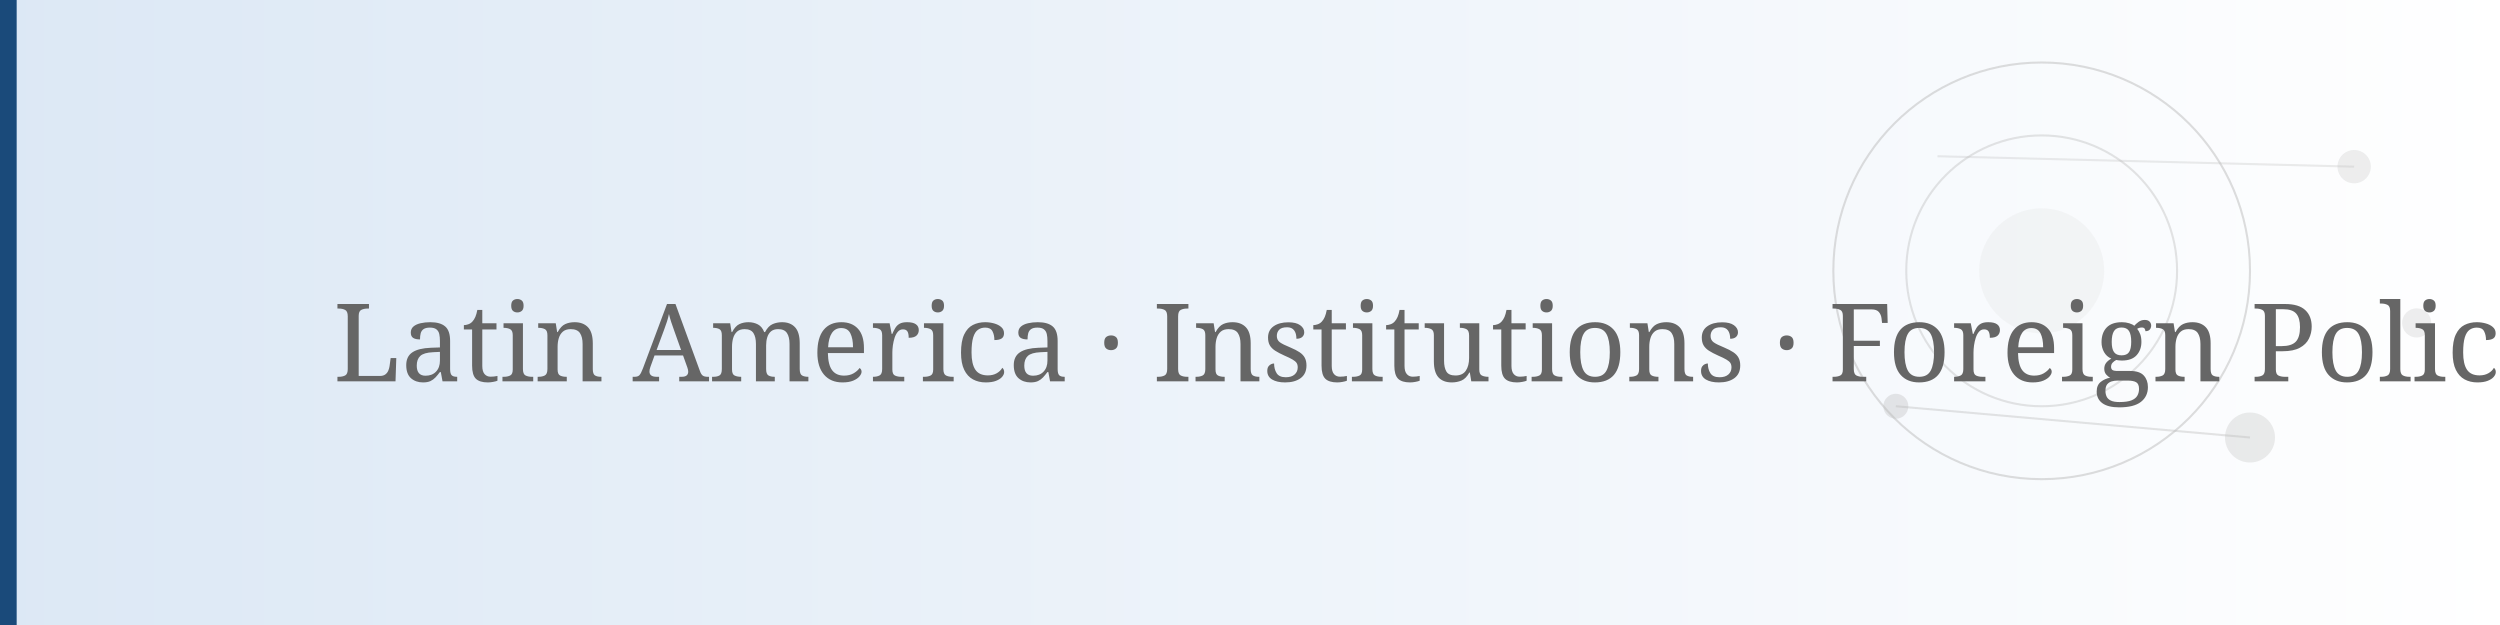
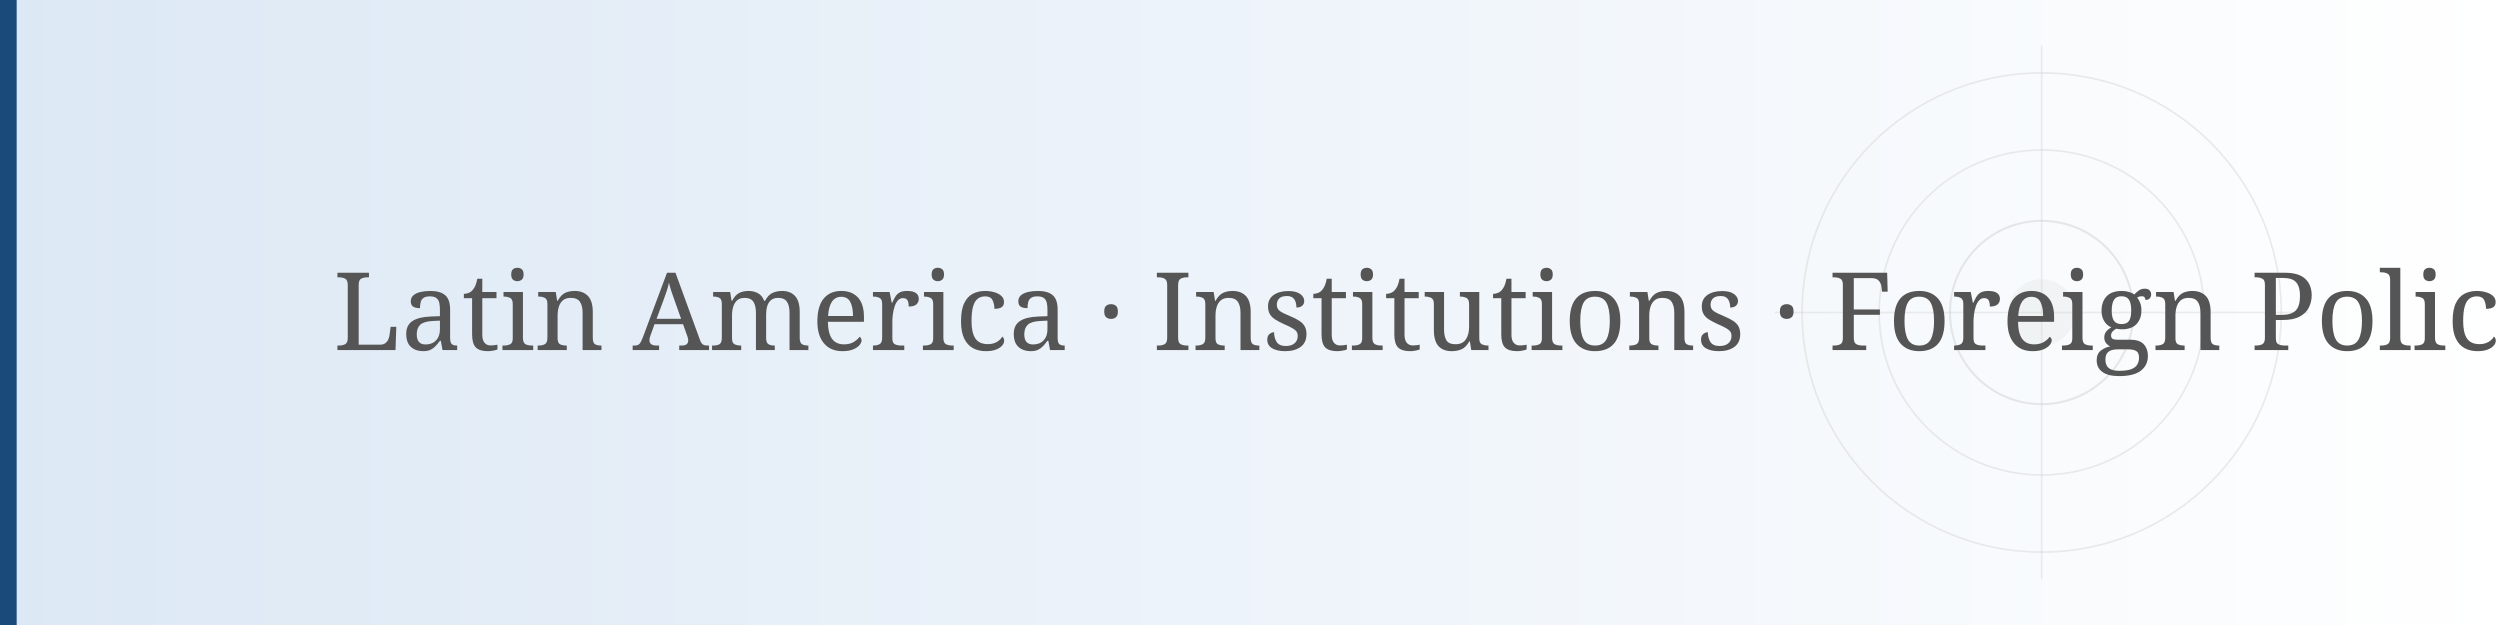
<svg xmlns="http://www.w3.org/2000/svg" viewBox="0 0 1200 300" preserveAspectRatio="xMidYMid meet">
  <defs>
    <linearGradient id="g" x1="0%" y1="0%" x2="100%" y2="0%">
      <stop offset="0%" style="stop-color:#dce8f5;stop-opacity:1" />
      <stop offset="100%" style="stop-color:#ffffff;stop-opacity:1" />
    </linearGradient>
  </defs>
  <rect width="1200" height="300" fill="url(#g)" />
  <rect x="0" y="0" width="8" height="300" fill="#1a4a7a" />
-   <circle cx="980" cy="130" r="100" fill="none" stroke="#bbbbbb" stroke-width="1" opacity="0.5" />
-   <circle cx="980" cy="130" r="65" fill="none" stroke="#bbbbbb" stroke-width="1" opacity="0.4" />
-   <circle cx="980" cy="130" r="30" fill="#cccccc" opacity="0.15" />
-   <circle cx="1080" cy="210" r="12" fill="#bbbbbb" opacity="0.3" />
-   <circle cx="1130" cy="80" r="8" fill="#bbbbbb" opacity="0.25" />
-   <line x1="910" y1="195" x2="1080" y2="210" stroke="#bbbbbb" stroke-width="1" opacity="0.4" />
-   <line x1="930" y1="75" x2="1130" y2="80" stroke="#bbbbbb" stroke-width="1" opacity="0.3" />
-   <circle cx="910" cy="195" r="6" fill="#bbbbbb" opacity="0.35" />
-   <circle cx="1160" cy="155" r="7" fill="#bbbbbb" opacity="0.25" />
-   <text x="160" y="165" font-family="Georgia, serif" font-size="52" fill="#666666" dominant-baseline="middle">Latin America · Institutions · Foreign Policy</text>
+   <circle cx="980" cy="150" r="115" fill="none" stroke="#cccccc" stroke-width="0.8" opacity="0.4" />
+   <circle cx="980" cy="150" r="78" fill="none" stroke="#cccccc" stroke-width="0.8" opacity="0.4" />
+   <circle cx="980" cy="150" r="44" fill="none" stroke="#cccccc" stroke-width="1" opacity="0.45" />
+   <circle cx="980" cy="150" r="16" fill="#cccccc" opacity="0.18" />
+   <line x1="980" y1="22" x2="980" y2="278" stroke="#cccccc" stroke-width="0.8" opacity="0.35" />
+   <line x1="852" y1="150" x2="1108" y2="150" stroke="#cccccc" stroke-width="0.8" opacity="0.35" />
+   <text x="160" y="150" font-family="Georgia, serif" font-size="52" fill="#555555" dominant-baseline="middle">Latin America · Institutions · Foreign Policy</text>
</svg>
